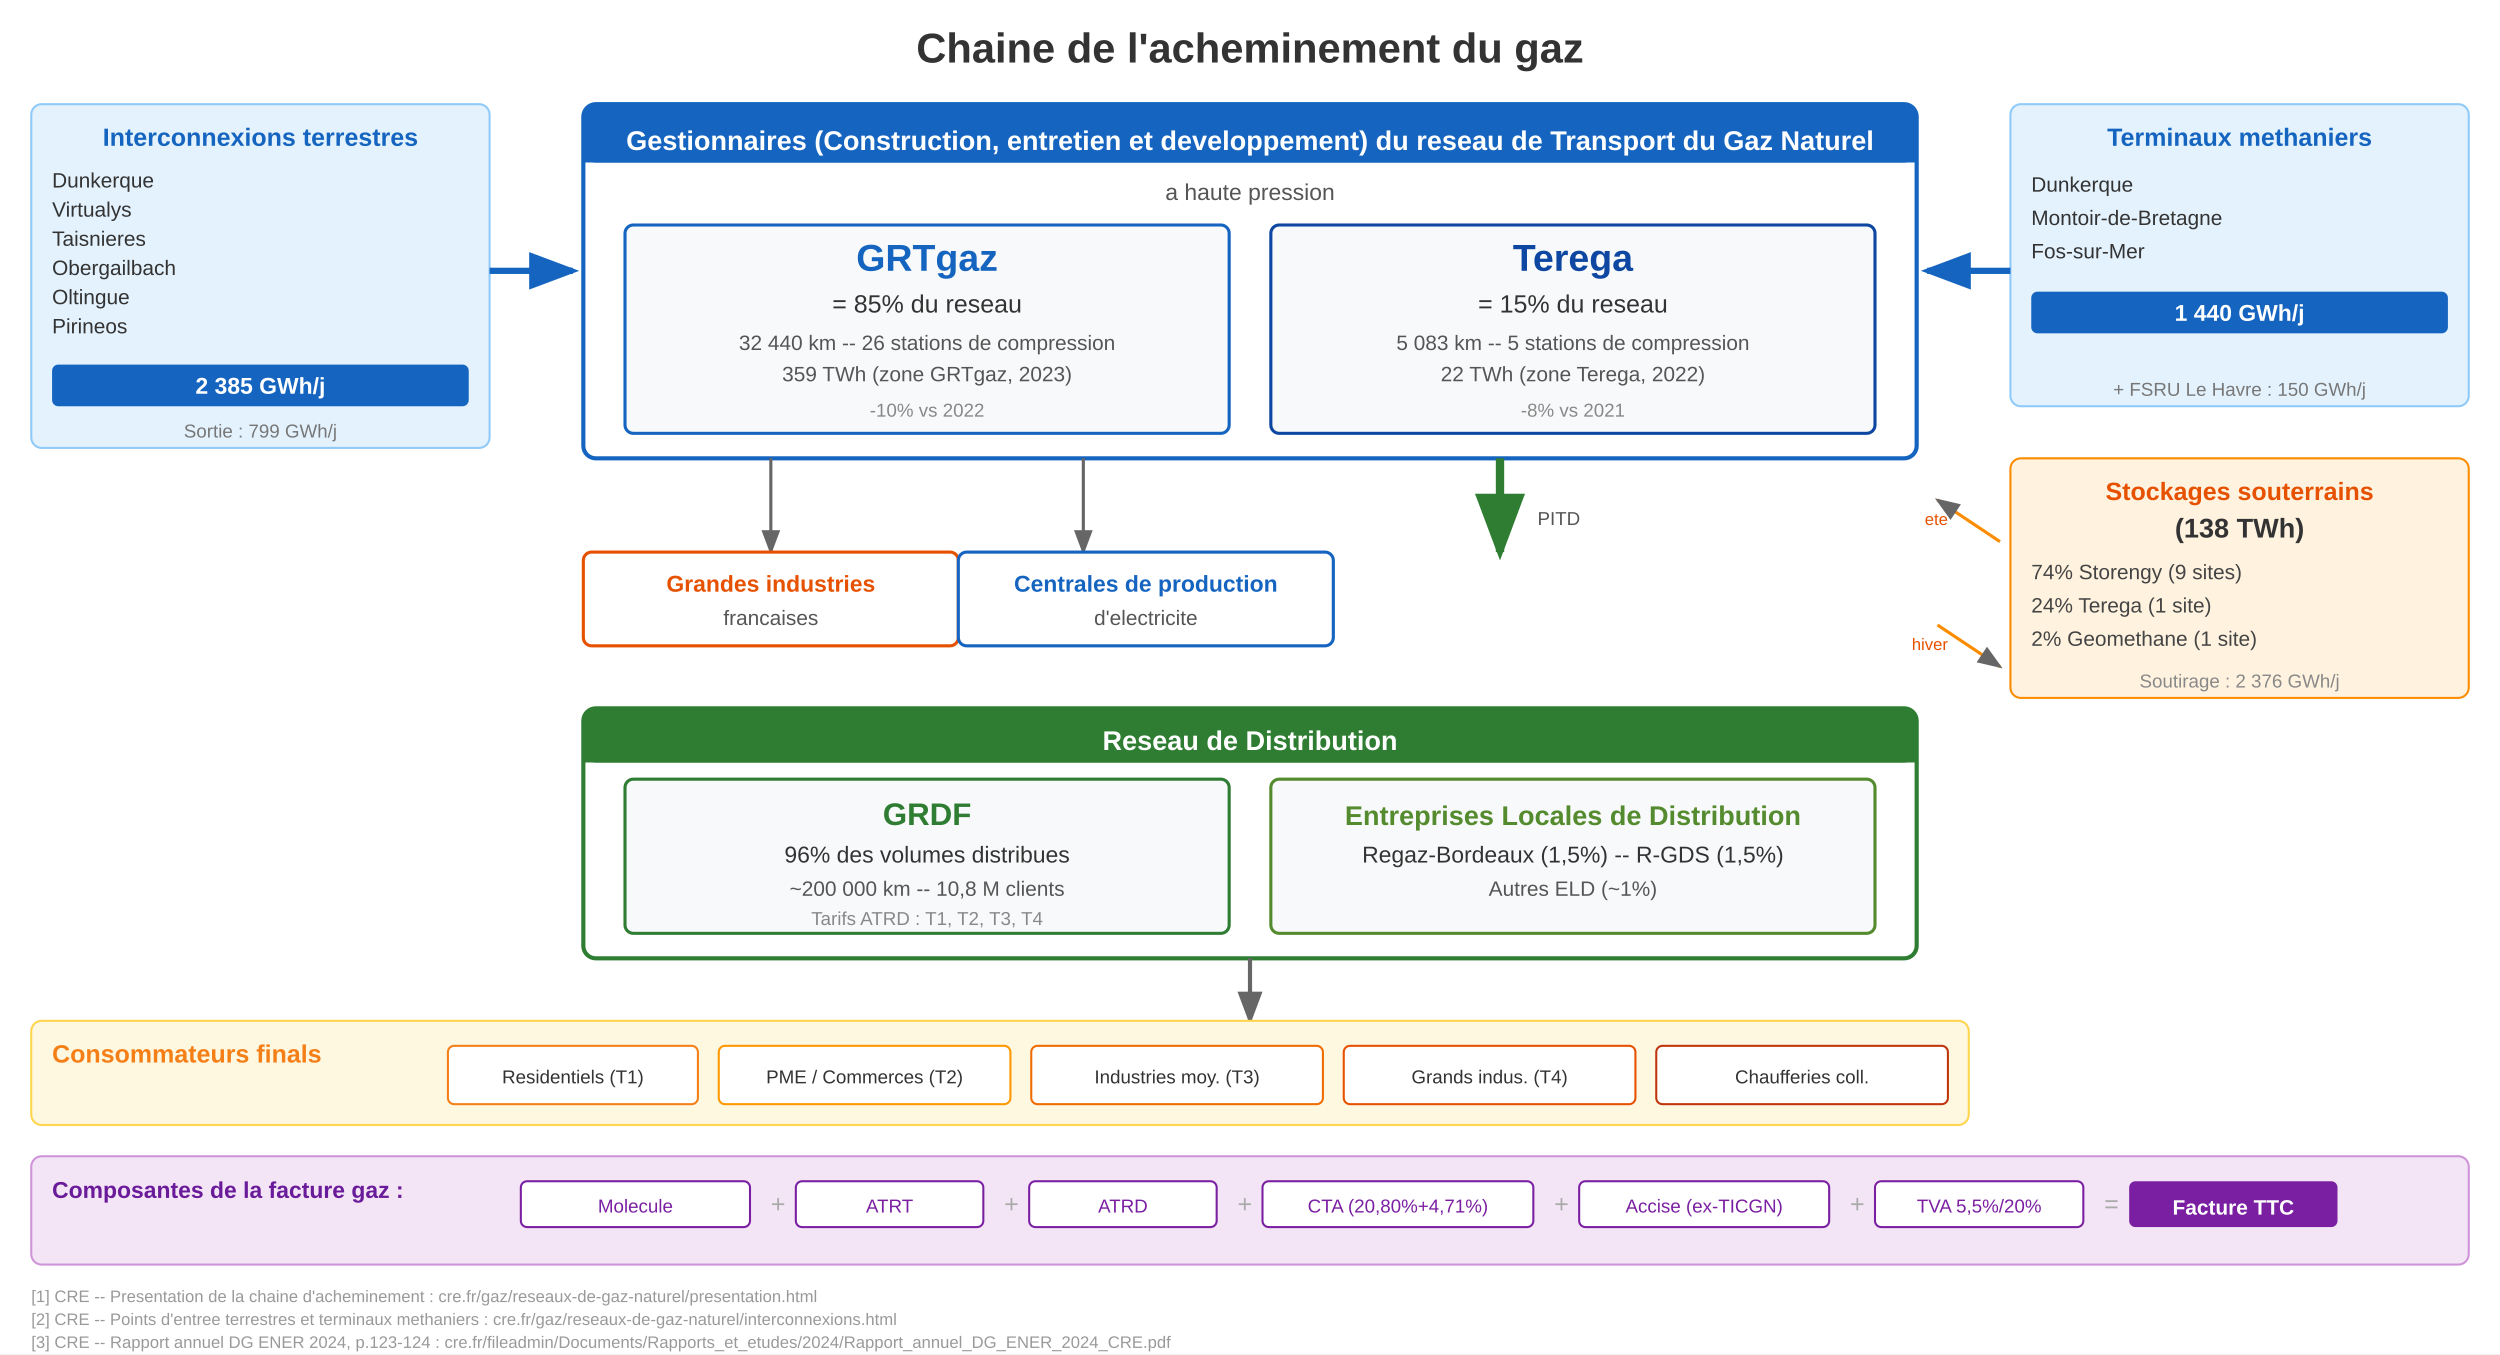
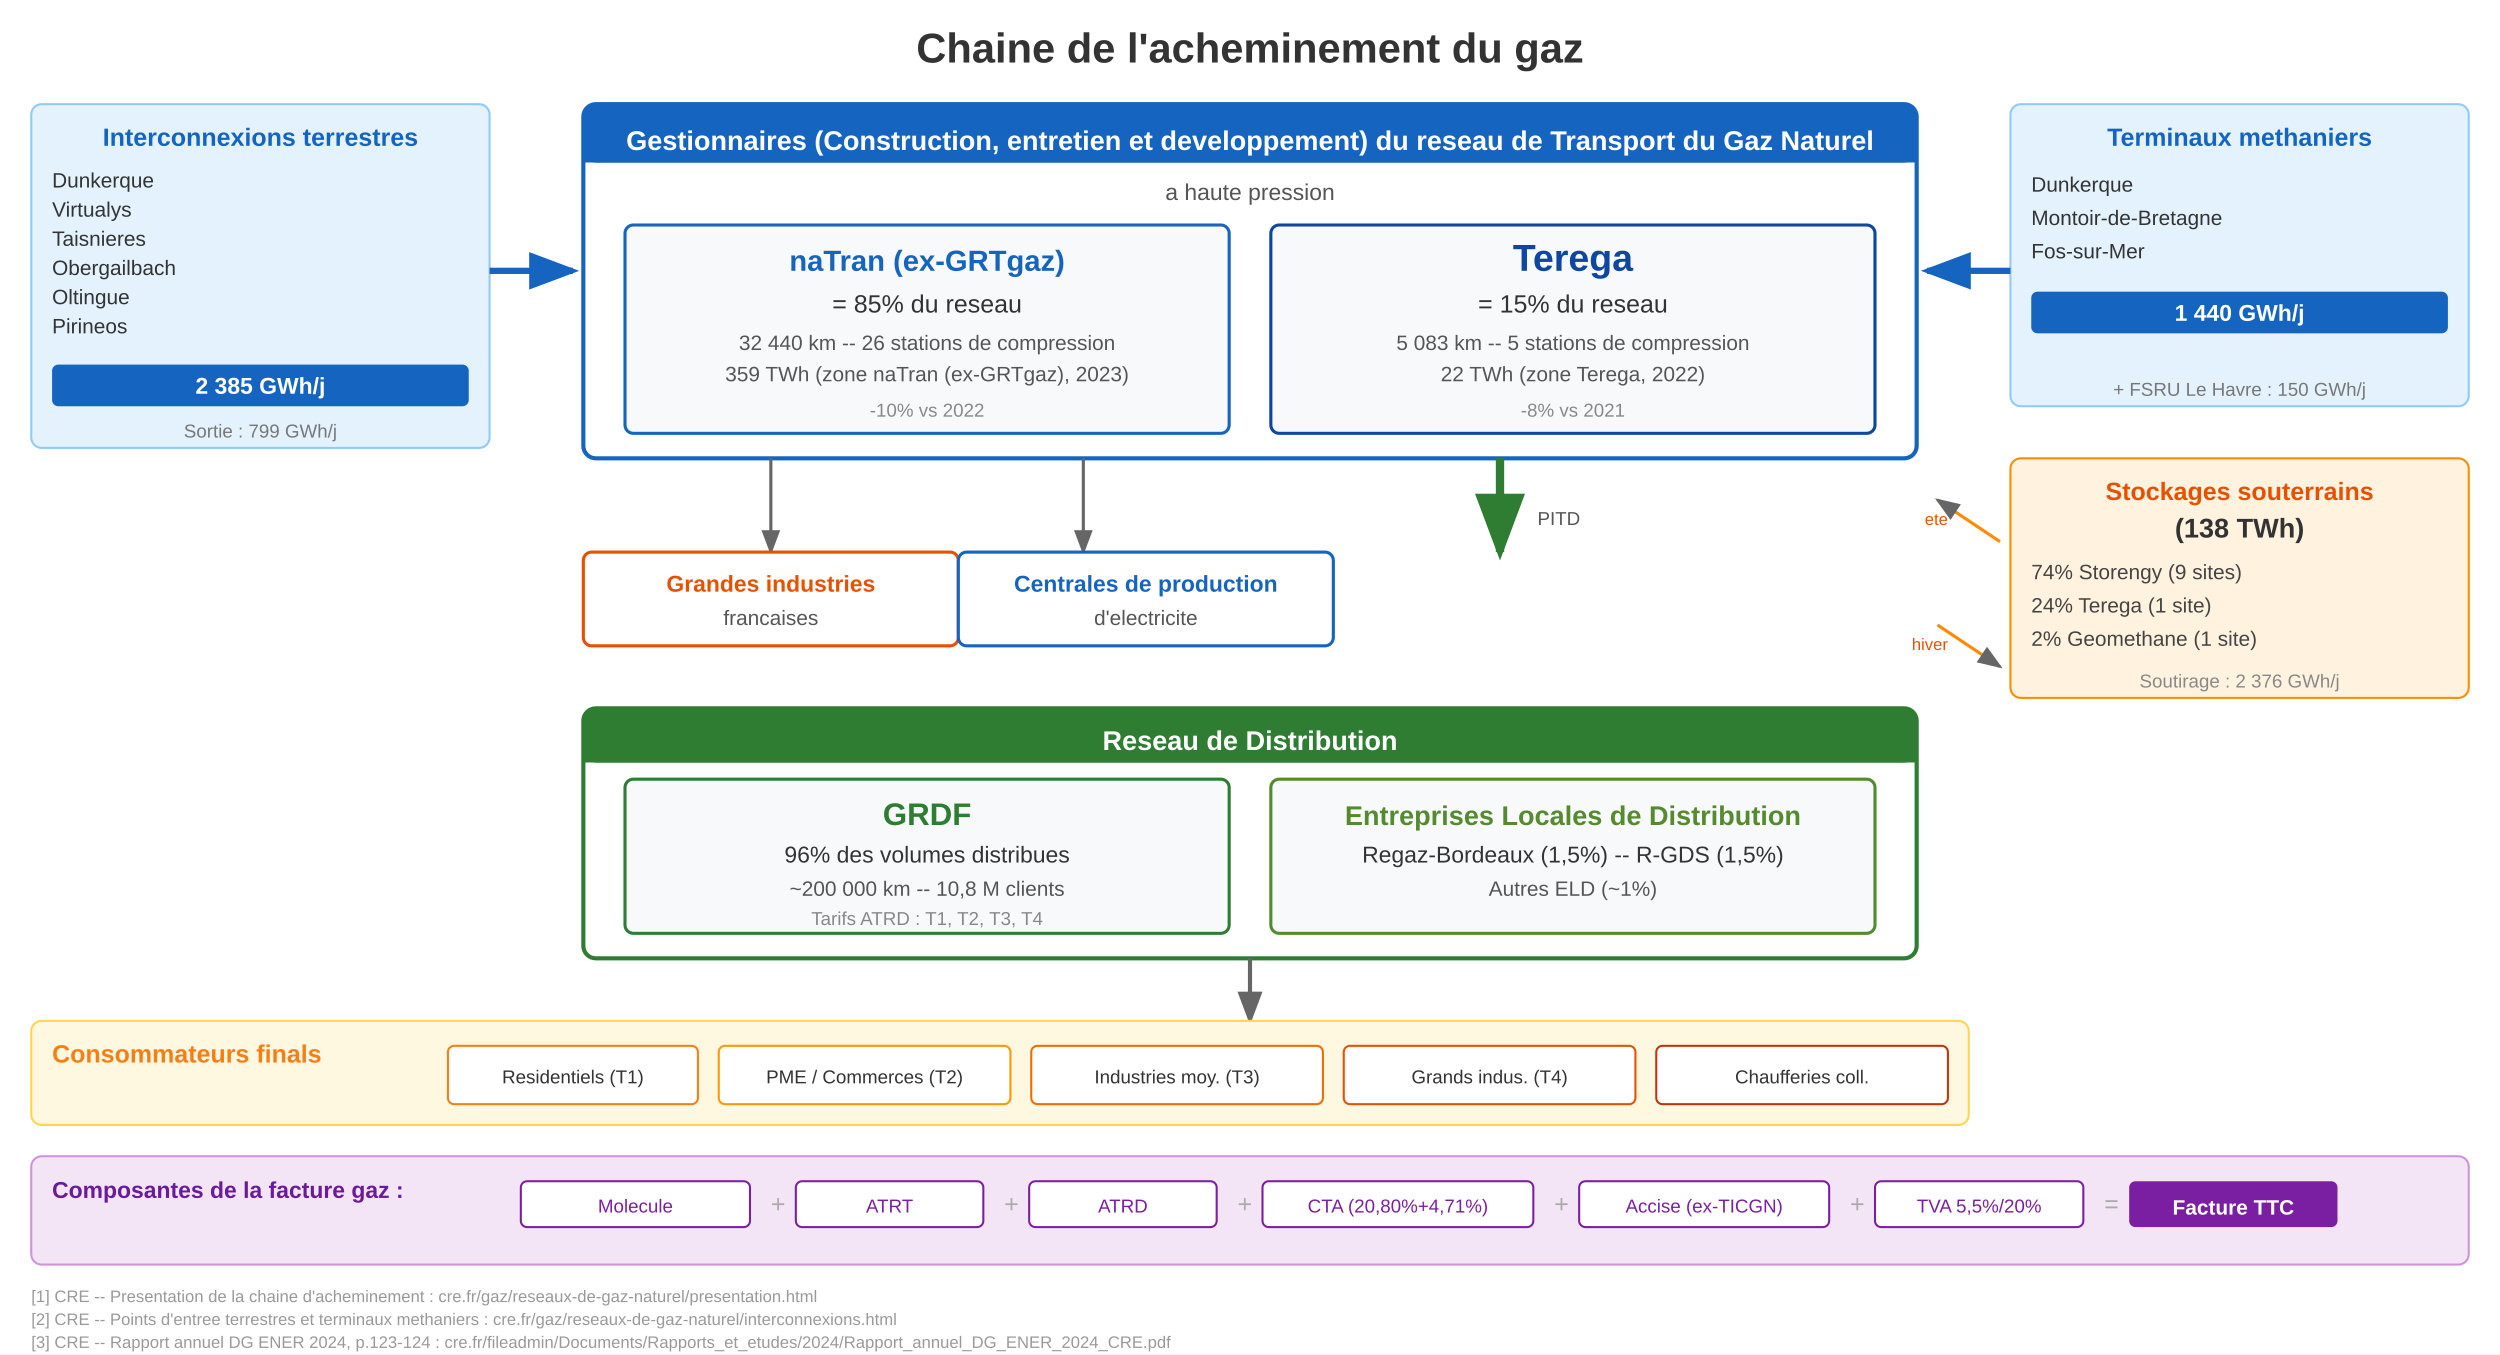
<svg xmlns="http://www.w3.org/2000/svg" viewBox="0 0 1200 650" font-family="Arial, Helvetica, sans-serif">
  <defs>
    <marker id="a" markerWidth="8" markerHeight="6" refX="7" refY="3" orient="auto">
      <polygon points="0 0,8 3,0 6" fill="#666" />
    </marker>
    <marker id="ab" markerWidth="8" markerHeight="6" refX="7" refY="3" orient="auto">
      <polygon points="0 0,8 3,0 6" fill="#1565C0" />
    </marker>
    <marker id="ag" markerWidth="8" markerHeight="6" refX="7" refY="3" orient="auto">
      <polygon points="0 0,8 3,0 6" fill="#2E7D32" />
    </marker>
  </defs>
  <rect width="1200" height="650" fill="#fff" />
  <text x="600" y="30" text-anchor="middle" font-size="20" font-weight="bold" fill="#333">Chaine de l'acheminement du gaz</text>
  <rect x="15" y="50" width="220" height="165" rx="5" fill="#E3F2FD" stroke="#90CAF9" />
  <text x="125" y="70" text-anchor="middle" font-size="12" font-weight="bold" fill="#1565C0">Interconnexions terrestres</text>
  <text x="25" y="90" font-size="10" fill="#333">Dunkerque</text>
  <text x="25" y="104" font-size="10" fill="#333">Virtualys</text>
  <text x="25" y="118" font-size="10" fill="#333">Taisnieres</text>
  <text x="25" y="132" font-size="10" fill="#333">Obergailbach</text>
  <text x="25" y="146" font-size="10" fill="#333">Oltingue</text>
  <text x="25" y="160" font-size="10" fill="#333">Pirineos</text>
  <rect x="25" y="175" width="200" height="20" rx="3" fill="#1565C0" />
  <text x="125" y="189" text-anchor="middle" font-size="11" font-weight="bold" fill="#fff">2 385 GWh/j</text>
  <text x="125" y="210" text-anchor="middle" font-size="9" fill="#777">Sortie : 799 GWh/j</text>
  <line x1="235" y1="130" x2="275" y2="130" stroke="#1565C0" stroke-width="3" marker-end="url(#ab)" />
  <rect x="965" y="50" width="220" height="145" rx="5" fill="#E3F2FD" stroke="#90CAF9" />
  <text x="1075" y="70" text-anchor="middle" font-size="12" font-weight="bold" fill="#1565C0">Terminaux methaniers</text>
  <text x="975" y="92" font-size="10" fill="#333">Dunkerque</text>
  <text x="975" y="108" font-size="10" fill="#333">Montoir-de-Bretagne</text>
  <text x="975" y="124" font-size="10" fill="#333">Fos-sur-Mer</text>
  <rect x="975" y="140" width="200" height="20" rx="3" fill="#1565C0" />
  <text x="1075" y="154" text-anchor="middle" font-size="11" font-weight="bold" fill="#fff">1 440 GWh/j</text>
  <text x="1075" y="190" text-anchor="middle" font-size="9" fill="#777">+ FSRU Le Havre : 150 GWh/j</text>
  <line x1="965" y1="130" x2="925" y2="130" stroke="#1565C0" stroke-width="3" marker-end="url(#ab)" />
  <rect x="280" y="50" width="640" height="170" rx="6" fill="#fff" stroke="#1565C0" stroke-width="2" />
  <rect x="280" y="50" width="640" height="28" rx="6" fill="#1565C0" />
  <rect x="280" y="65" width="640" height="13" fill="#1565C0" />
  <text x="600" y="72" text-anchor="middle" font-size="13" font-weight="bold" fill="#fff">Gestionnaires (Construction, entretien et developpement) du reseau de Transport du Gaz Naturel</text>
  <text x="600" y="96" text-anchor="middle" font-size="11" fill="#555">a haute pression</text>
  <rect x="300" y="108" width="290" height="100" rx="4" fill="#F8F9FA" stroke="#1565C0" stroke-width="1.5" />
-   <text x="445" y="130" text-anchor="middle" font-size="18" font-weight="bold" fill="#1565C0">GRTgaz</text>
+   <text x="445" y="130" text-anchor="middle" font-size="14" font-weight="bold" fill="#1565C0">naTran (ex-GRTgaz)</text>
  <text x="445" y="150" text-anchor="middle" font-size="12" fill="#333">= 85% du reseau</text>
  <text x="445" y="168" text-anchor="middle" font-size="10" fill="#555">32 440 km -- 26 stations de compression</text>
-   <text x="445" y="183" text-anchor="middle" font-size="10" fill="#555">359 TWh (zone GRTgaz, 2023)</text>
+   <text x="445" y="183" text-anchor="middle" font-size="10" fill="#555">359 TWh (zone naTran (ex-GRTgaz), 2023)</text>
  <text x="445" y="200" text-anchor="middle" font-size="9" fill="#888">-10% vs 2022</text>
  <rect x="610" y="108" width="290" height="100" rx="4" fill="#F8F9FA" stroke="#0D47A1" stroke-width="1.5" />
  <text x="755" y="130" text-anchor="middle" font-size="18" font-weight="bold" fill="#0D47A1">Terega</text>
  <text x="755" y="150" text-anchor="middle" font-size="12" fill="#333">= 15% du reseau</text>
  <text x="755" y="168" text-anchor="middle" font-size="10" fill="#555">5 083 km -- 5 stations de compression</text>
  <text x="755" y="183" text-anchor="middle" font-size="10" fill="#555">22 TWh (zone Terega, 2022)</text>
  <text x="755" y="200" text-anchor="middle" font-size="9" fill="#888">-8% vs 2021</text>
  <rect x="965" y="220" width="220" height="115" rx="5" fill="#FFF3E0" stroke="#FB8C00" />
  <text x="1075" y="240" text-anchor="middle" font-size="12" font-weight="bold" fill="#E65100">Stockages souterrains</text>
  <text x="1075" y="258" text-anchor="middle" font-size="13" font-weight="bold" fill="#333">(138 TWh)</text>
  <text x="975" y="278" font-size="10" fill="#444">74% Storengy (9 sites)</text>
  <text x="975" y="294" font-size="10" fill="#444">24% Terega (1 site)</text>
  <text x="975" y="310" font-size="10" fill="#444">2% Geomethane (1 site)</text>
  <text x="1075" y="330" text-anchor="middle" font-size="9" fill="#888">Soutirage : 2 376 GWh/j</text>
  <path d="M960,260 L930,240" stroke="#FB8C00" stroke-width="1.5" fill="none" marker-end="url(#a)" />
  <path d="M930,300 L960,320" stroke="#FB8C00" stroke-width="1.5" fill="none" marker-end="url(#a)" />
  <text x="935" y="252" text-anchor="end" font-size="8" fill="#E65100">ete</text>
  <text x="935" y="312" text-anchor="end" font-size="8" fill="#E65100">hiver</text>
  <line x1="370" y1="220" x2="370" y2="265" stroke="#666" stroke-width="1.5" marker-end="url(#a)" />
  <rect x="280" y="265" width="180" height="45" rx="4" fill="#fff" stroke="#E65100" stroke-width="1.5" />
  <text x="370" y="284" text-anchor="middle" font-size="11" font-weight="bold" fill="#E65100">Grandes industries</text>
  <text x="370" y="300" text-anchor="middle" font-size="10" fill="#555">francaises</text>
  <line x1="520" y1="220" x2="520" y2="265" stroke="#666" stroke-width="1.5" marker-end="url(#a)" />
  <rect x="460" y="265" width="180" height="45" rx="4" fill="#fff" stroke="#1565C0" stroke-width="1.5" />
  <text x="550" y="284" text-anchor="middle" font-size="11" font-weight="bold" fill="#1565C0">Centrales de production</text>
  <text x="550" y="300" text-anchor="middle" font-size="10" fill="#555">d'electricite</text>
  <line x1="720" y1="220" x2="720" y2="265" stroke="#2E7D32" stroke-width="4" marker-end="url(#ag)" />
  <text x="738" y="252" font-size="9" fill="#555">PITD</text>
  <rect x="280" y="340" width="640" height="120" rx="6" fill="#fff" stroke="#2E7D32" stroke-width="2" />
  <rect x="280" y="340" width="640" height="26" rx="6" fill="#2E7D32" />
  <rect x="280" y="353" width="640" height="13" fill="#2E7D32" />
  <text x="600" y="360" text-anchor="middle" font-size="13" font-weight="bold" fill="#fff">Reseau de Distribution</text>
  <rect x="300" y="374" width="290" height="74" rx="4" fill="#F8F9FA" stroke="#2E7D32" stroke-width="1.5" />
  <text x="445" y="396" text-anchor="middle" font-size="15" font-weight="bold" fill="#2E7D32">GRDF</text>
  <text x="445" y="414" text-anchor="middle" font-size="11" fill="#333">96% des volumes distribues</text>
  <text x="445" y="430" text-anchor="middle" font-size="10" fill="#555">~200 000 km -- 10,8 M clients</text>
  <text x="445" y="444" text-anchor="middle" font-size="9" fill="#888">Tarifs ATRD : T1, T2, T3, T4</text>
  <rect x="610" y="374" width="290" height="74" rx="4" fill="#F8F9FA" stroke="#558B2F" stroke-width="1.5" />
  <text x="755" y="396" text-anchor="middle" font-size="13" font-weight="bold" fill="#558B2F">Entreprises Locales de Distribution</text>
  <text x="755" y="414" text-anchor="middle" font-size="11" fill="#333">Regaz-Bordeaux (1,5%) -- R-GDS (1,5%)</text>
  <text x="755" y="430" text-anchor="middle" font-size="10" fill="#555">Autres ELD (~1%)</text>
  <line x1="600" y1="460" x2="600" y2="490" stroke="#666" stroke-width="2" marker-end="url(#a)" />
  <rect x="15" y="490" width="930" height="50" rx="5" fill="#FFF8E1" stroke="#FFD54F" />
  <text x="25" y="510" font-size="12" font-weight="bold" fill="#F57F17">Consommateurs finals</text>
  <rect x="215" y="502" width="120" height="28" rx="3" fill="#fff" stroke="#F57F17" />
  <text x="275" y="520" text-anchor="middle" font-size="9" fill="#333">Residentiels (T1)</text>
  <rect x="345" y="502" width="140" height="28" rx="3" fill="#fff" stroke="#FF9800" />
  <text x="415" y="520" text-anchor="middle" font-size="9" fill="#333">PME / Commerces (T2)</text>
  <rect x="495" y="502" width="140" height="28" rx="3" fill="#fff" stroke="#EF6C00" />
  <text x="565" y="520" text-anchor="middle" font-size="9" fill="#333">Industries moy. (T3)</text>
  <rect x="645" y="502" width="140" height="28" rx="3" fill="#fff" stroke="#E65100" />
  <text x="715" y="520" text-anchor="middle" font-size="9" fill="#333">Grands indus. (T4)</text>
  <rect x="795" y="502" width="140" height="28" rx="3" fill="#fff" stroke="#BF360C" />
  <text x="865" y="520" text-anchor="middle" font-size="9" fill="#333">Chaufferies coll.</text>
  <rect x="15" y="555" width="1170" height="52" rx="5" fill="#F3E5F5" stroke="#CE93D8" />
  <text x="25" y="575" font-size="11" font-weight="bold" fill="#6A1B9A">Composantes de la facture gaz :</text>
  <rect x="250" y="567" width="110" height="22" rx="3" fill="#fff" stroke="#7B1FA2" />
  <text x="305" y="582" text-anchor="middle" font-size="9" fill="#7B1FA2">Molecule</text>
  <text x="370" y="582" font-size="12" fill="#aaa">+</text>
  <rect x="382" y="567" width="90" height="22" rx="3" fill="#fff" stroke="#7B1FA2" />
  <text x="427" y="582" text-anchor="middle" font-size="9" fill="#7B1FA2">ATRT</text>
  <text x="482" y="582" font-size="12" fill="#aaa">+</text>
  <rect x="494" y="567" width="90" height="22" rx="3" fill="#fff" stroke="#7B1FA2" />
  <text x="539" y="582" text-anchor="middle" font-size="9" fill="#7B1FA2">ATRD</text>
  <text x="594" y="582" font-size="12" fill="#aaa">+</text>
  <rect x="606" y="567" width="130" height="22" rx="3" fill="#fff" stroke="#7B1FA2" />
  <text x="671" y="582" text-anchor="middle" font-size="9" fill="#7B1FA2">CTA (20,80%+4,71%)</text>
  <text x="746" y="582" font-size="12" fill="#aaa">+</text>
  <rect x="758" y="567" width="120" height="22" rx="3" fill="#fff" stroke="#7B1FA2" />
  <text x="818" y="582" text-anchor="middle" font-size="9" fill="#7B1FA2">Accise (ex-TICGN)</text>
  <text x="888" y="582" font-size="12" fill="#aaa">+</text>
  <rect x="900" y="567" width="100" height="22" rx="3" fill="#fff" stroke="#7B1FA2" />
  <text x="950" y="582" text-anchor="middle" font-size="9" fill="#7B1FA2">TVA 5,5%/20%</text>
  <text x="1010" y="582" font-size="12" fill="#aaa">=</text>
  <rect x="1022" y="567" width="100" height="22" rx="3" fill="#7B1FA2" />
  <text x="1072" y="583" text-anchor="middle" font-size="10" font-weight="bold" fill="#fff">Facture TTC</text>
  <text x="15" y="625" font-size="8" fill="#999">[1] CRE -- Presentation de la chaine d'acheminement : cre.fr/gaz/reseaux-de-gaz-naturel/presentation.html</text>
  <text x="15" y="636" font-size="8" fill="#999">[2] CRE -- Points d'entree terrestres et terminaux methaniers : cre.fr/gaz/reseaux-de-gaz-naturel/interconnexions.html</text>
  <text x="15" y="647" font-size="8" fill="#999">[3] CRE -- Rapport annuel DG ENER 2024, p.123-124 : cre.fr/fileadmin/Documents/Rapports_et_etudes/2024/Rapport_annuel_DG_ENER_2024_CRE.pdf</text>
</svg>
